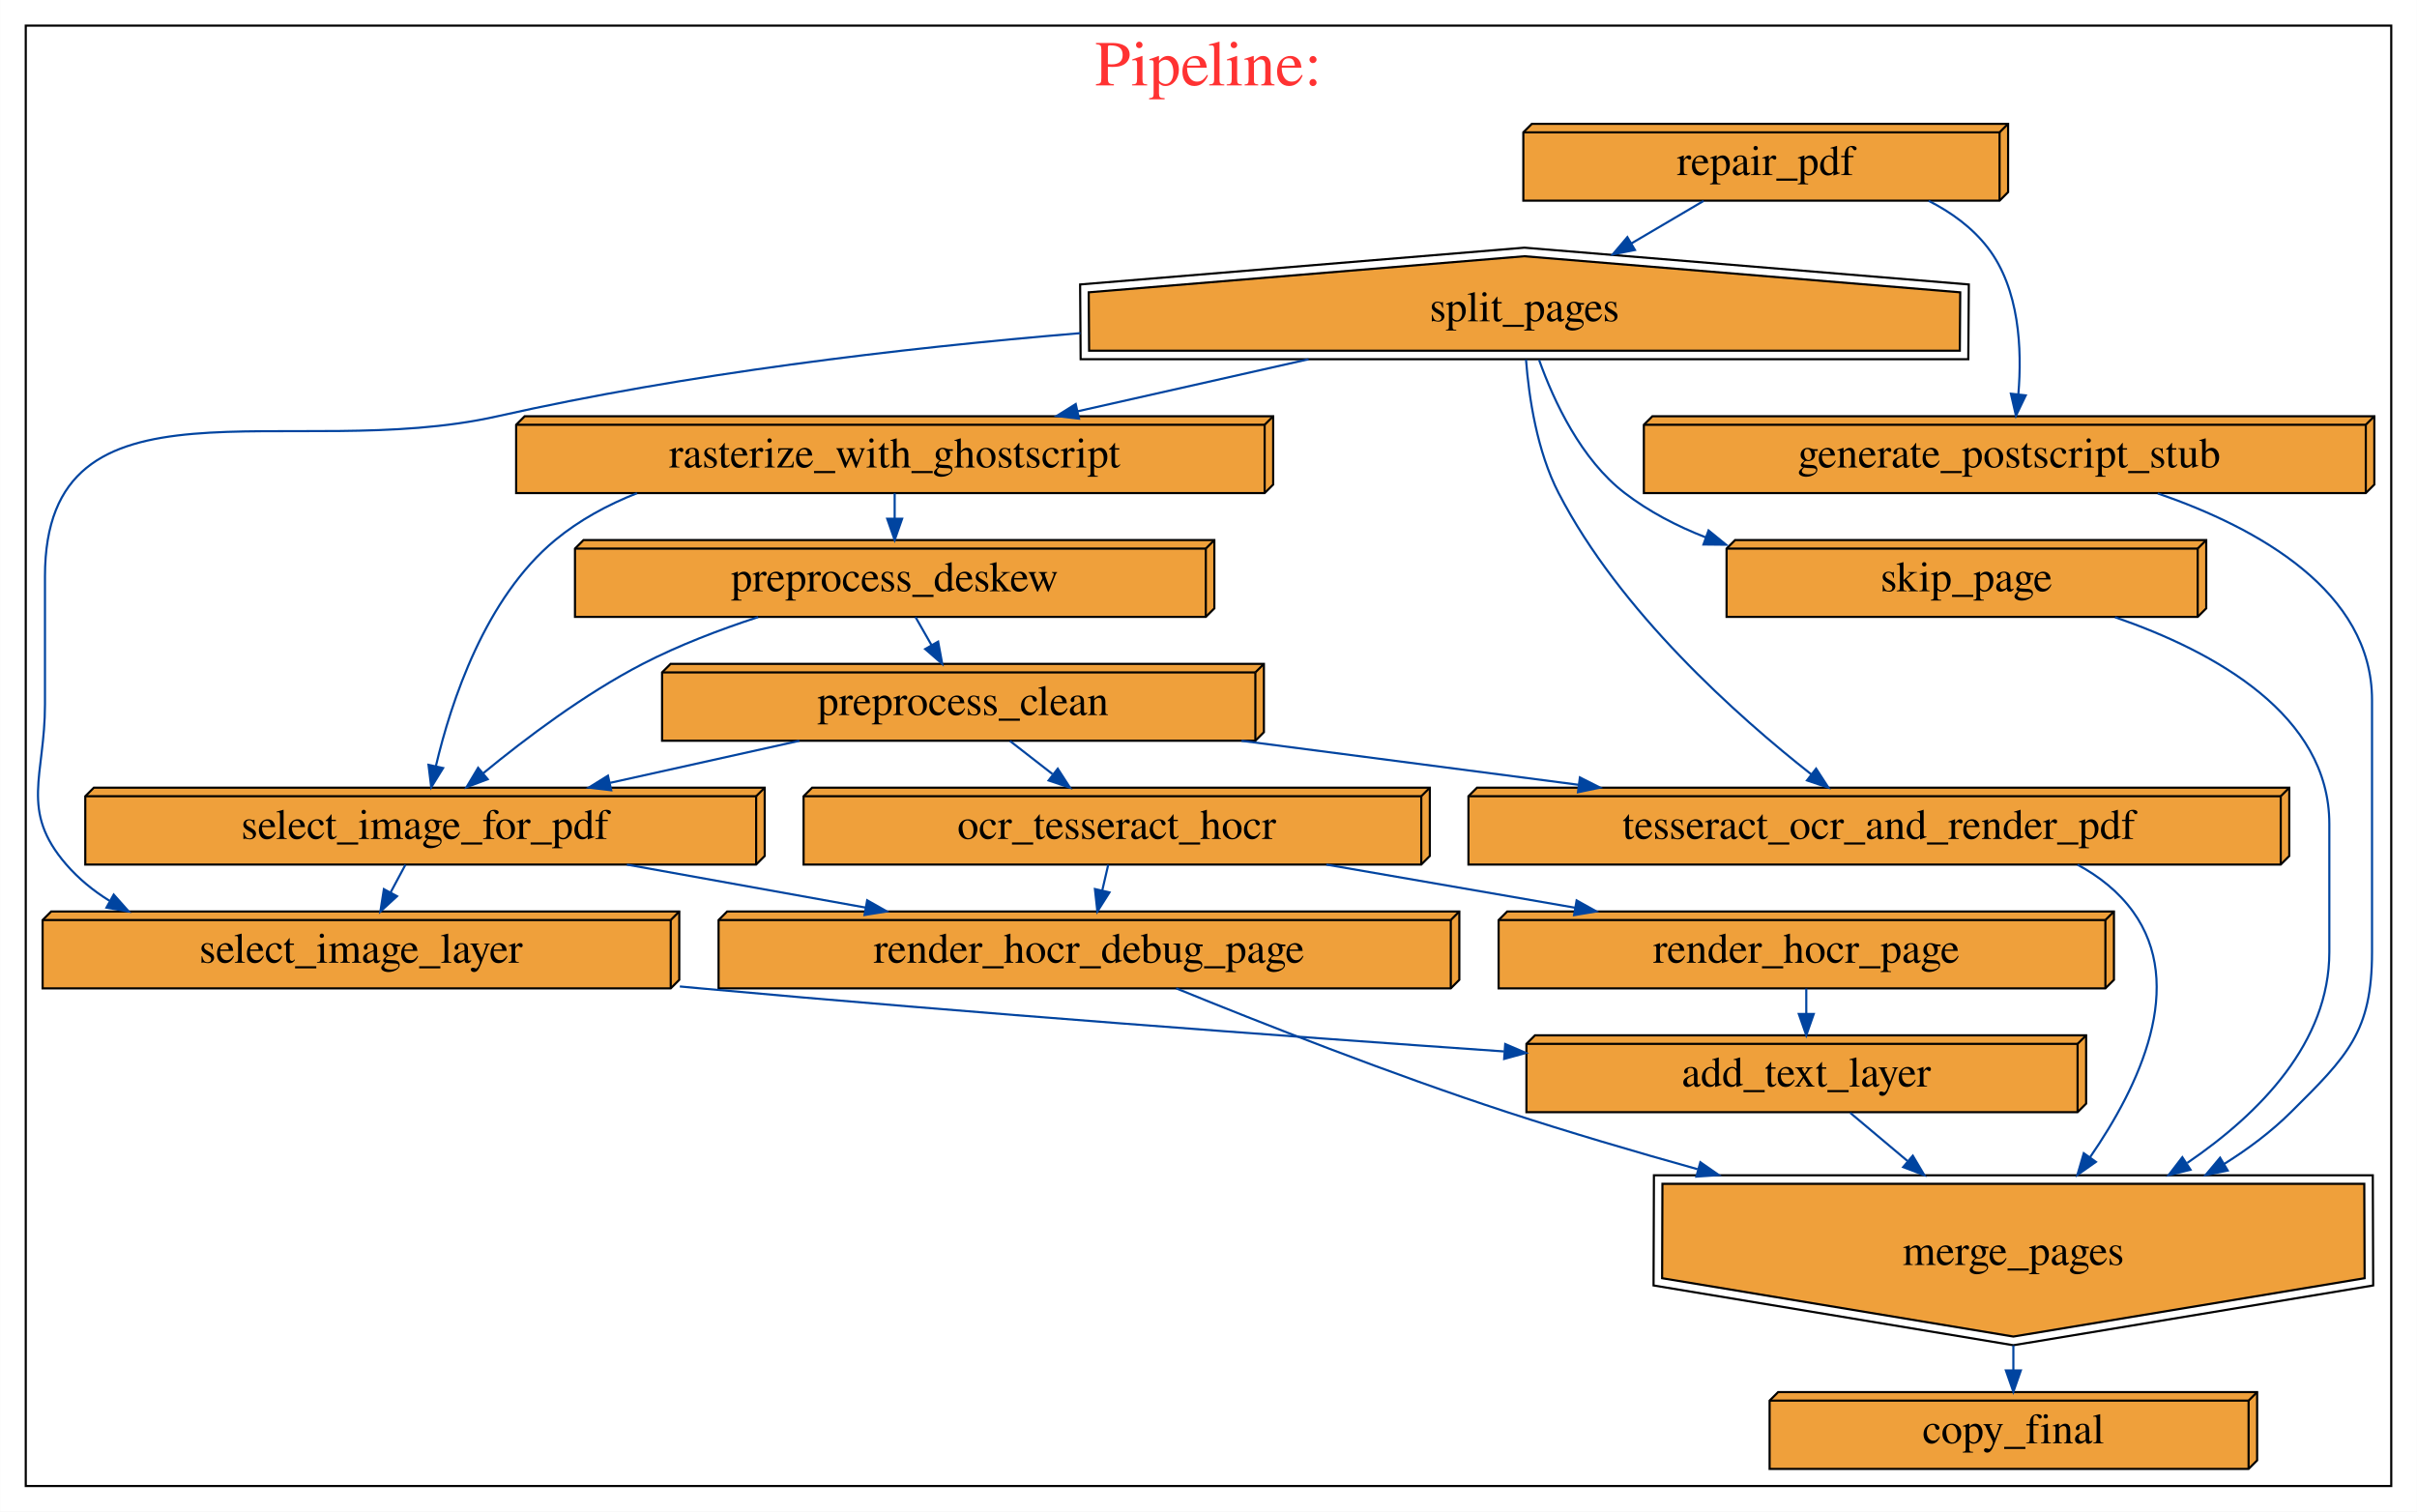
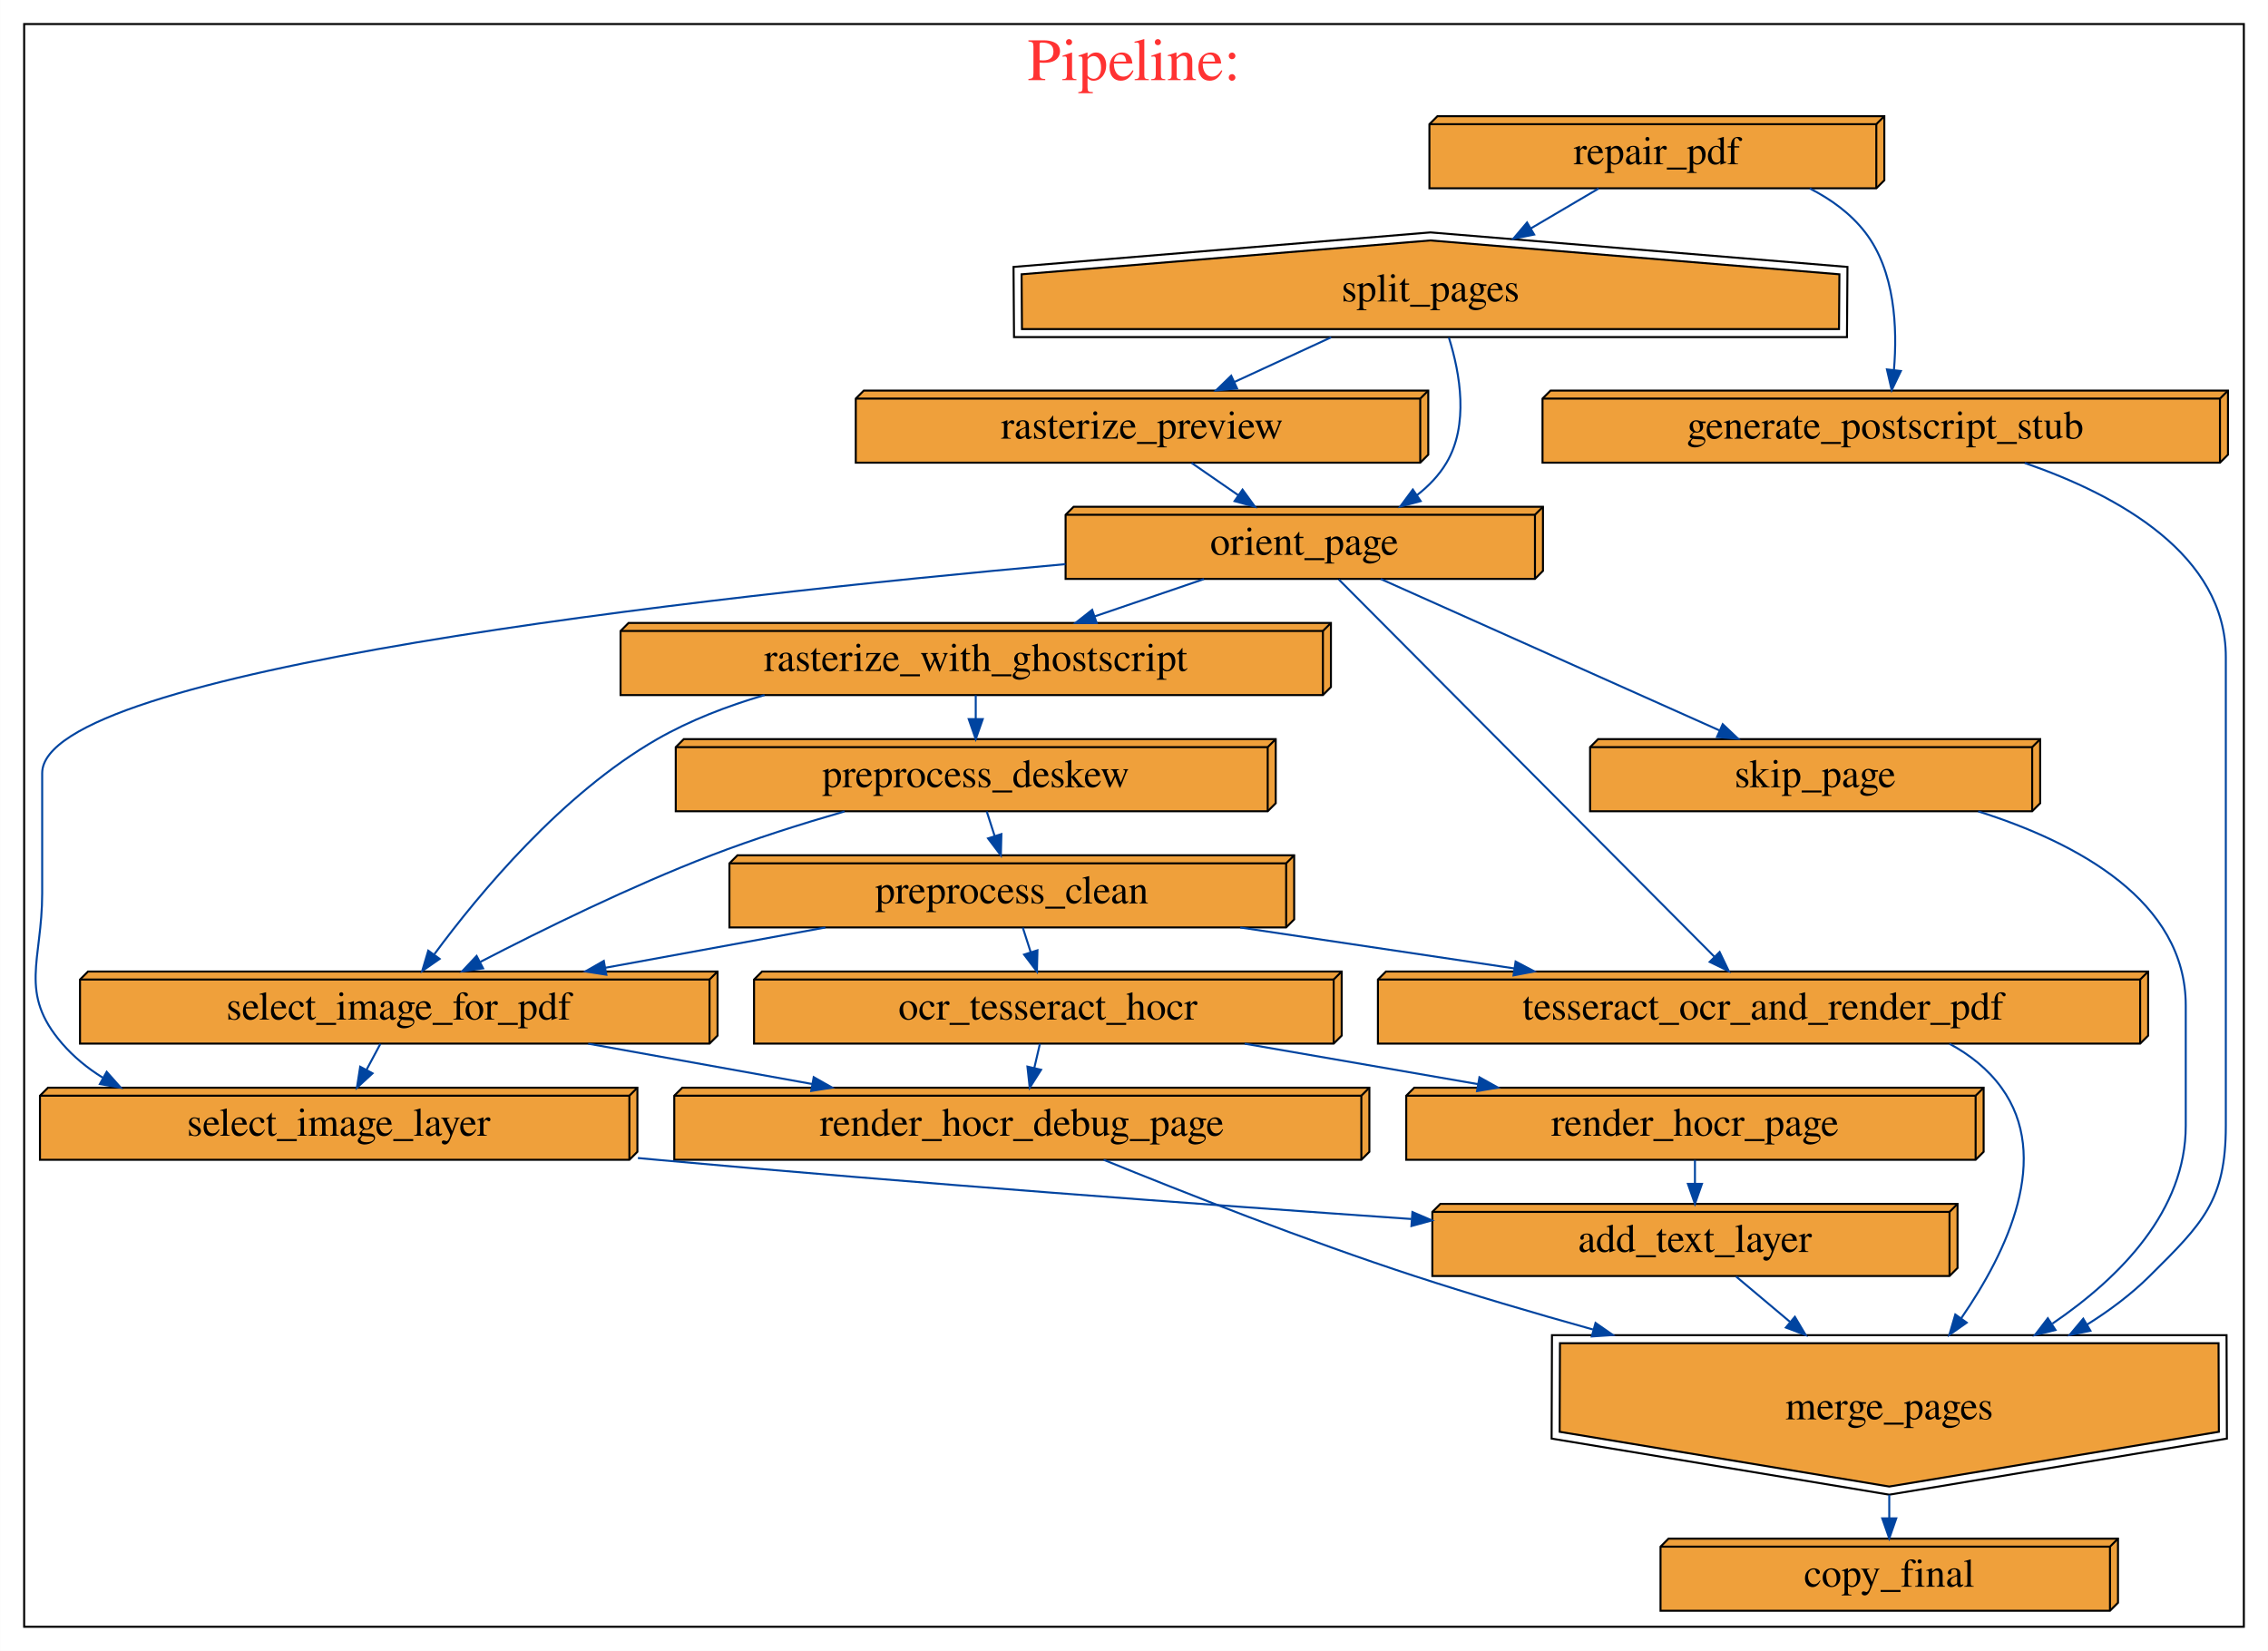
- <svg xmlns="http://www.w3.org/2000/svg" width="1132pt" height="708pt" viewBox="0.00 0.00 1132.00 708.08">
-   <g id="graph0" class="graph" transform="scale(1 1) rotate(0) translate(4 704.083)">
-     <polygon fill="white" stroke="none" points="-4,4 -4,-704.083 1128,-704.083 1128,4 -4,4" />
+ <svg xmlns="http://www.w3.org/2000/svg" width="1132pt" height="824pt" viewBox="0.00 0.00 1132.00 824.08">
+   <g id="graph0" class="graph" transform="scale(1 1) rotate(0) translate(4 820.083)">
+     <polygon fill="white" stroke="none" points="-4,4 -4,-820.083 1128,-820.083 1128,4 -4,4" />
    <g id="clust1" class="cluster">
-       <polygon fill="none" stroke="black" points="8,-8 8,-692.083 1116,-692.083 1116,-8 8,-8" />
-       <text text-anchor="middle" x="562" y="-664.083" font-family="Times,serif" font-size="30.00" fill="#ff3232">Pipeline:</text>
+       <polygon fill="none" stroke="black" points="8,-8 8,-808.083 1116,-808.083 1116,-8 8,-8" />
+       <text text-anchor="middle" x="562" y="-780.083" font-family="Times,serif" font-size="30.00" fill="#ff3232">Pipeline:</text>
    </g>
    <g id="node1" class="node">
-       <polygon fill="#efa03b" stroke="black" points="936.535,-646.083 713.465,-646.083 709.465,-642.083 709.465,-610.083 932.535,-610.083 936.535,-614.083 936.535,-646.083" />
-       <polyline fill="none" stroke="black" points="932.535,-642.083 709.465,-642.083 " />
-       <polyline fill="none" stroke="black" points="932.535,-642.083 932.535,-610.083 " />
-       <polyline fill="none" stroke="black" points="932.535,-642.083 936.535,-646.083 " />
-       <text text-anchor="middle" x="823" y="-622.083" font-family="Times,serif" font-size="20.00">repair_pdf</text>
+       <polygon fill="#efa03b" stroke="black" points="936.535,-762.083 713.465,-762.083 709.465,-758.083 709.465,-726.083 932.535,-726.083 936.535,-730.083 936.535,-762.083" />
+       <polyline fill="none" stroke="black" points="932.535,-758.083 709.465,-758.083 " />
+       <polyline fill="none" stroke="black" points="932.535,-758.083 932.535,-726.083 " />
+       <polyline fill="none" stroke="black" points="932.535,-758.083 936.535,-762.083 " />
+       <text text-anchor="middle" x="823" y="-738.083" font-family="Times,serif" font-size="20.00">repair_pdf</text>
    </g>
    <g id="node2" class="node">
-       <polygon fill="#efa03b" stroke="black" points="914.112,-567.155 710,-584.057 505.888,-567.155 506.078,-539.806 913.922,-539.806 914.112,-567.155" />
-       <polygon fill="none" stroke="black" points="918.134,-570.834 710,-588.069 501.866,-570.834 502.11,-535.808 917.89,-535.808 918.134,-570.834" />
-       <text text-anchor="middle" x="710" y="-553.596" font-family="Times,serif" font-size="20.00">split_pages</text>
+       <polygon fill="#efa03b" stroke="black" points="914.112,-683.155 710,-700.057 505.888,-683.155 506.078,-655.806 913.922,-655.806 914.112,-683.155" />
+       <polygon fill="none" stroke="black" points="918.134,-686.834 710,-704.069 501.866,-686.834 502.11,-651.808 917.89,-651.808 918.134,-686.834" />
+       <text text-anchor="middle" x="710" y="-669.596" font-family="Times,serif" font-size="20.00">split_pages</text>
    </g>
    <g id="edge1" class="edge">
-       <path fill="none" stroke="#0044a0" d="M793.9,-609.961C783.582,-603.89 771.656,-596.873 760.092,-590.069" />
-       <polygon fill="#0044a0" stroke="#0044a0" points="761.747,-586.982 751.353,-584.927 758.197,-593.015 761.747,-586.982" />
-     </g>
-     <g id="node14" class="node">
-       <polygon fill="#efa03b" stroke="black" points="1108.08,-509.109 769.918,-509.109 765.918,-505.109 765.918,-473.109 1104.08,-473.109 1108.08,-477.109 1108.08,-509.109" />
-       <polyline fill="none" stroke="black" points="1104.08,-505.109 765.918,-505.109 " />
-       <polyline fill="none" stroke="black" points="1104.08,-505.109 1104.08,-473.109 " />
-       <polyline fill="none" stroke="black" points="1104.08,-505.109 1108.08,-509.109 " />
-       <text text-anchor="middle" x="937" y="-485.109" font-family="Times,serif" font-size="20.00">generate_postscript_stub</text>
-     </g>
-     <g id="edge19" class="edge">
-       <path fill="none" stroke="#0044a0" d="M899.32,-610.004C909.979,-604.592 919.748,-597.466 927,-588.083 941.916,-568.78 943.099,-540.385 941.345,-519.486" />
-       <polygon fill="#0044a0" stroke="#0044a0" points="944.8,-518.881 940.218,-509.328 937.843,-519.653 944.8,-518.881" />
+       <path fill="none" stroke="#0044a0" d="M793.9,-725.961C783.582,-719.89 771.656,-712.873 760.092,-706.069" />
+       <polygon fill="#0044a0" stroke="#0044a0" points="761.747,-702.982 751.353,-700.927 758.197,-709.015 761.747,-702.982" />
+     </g>
+     <g id="node16" class="node">
+       <polygon fill="#efa03b" stroke="black" points="1108.08,-625.109 769.918,-625.109 765.918,-621.109 765.918,-589.109 1104.08,-589.109 1108.08,-593.109 1108.08,-625.109" />
+       <polyline fill="none" stroke="black" points="1104.08,-621.109 765.918,-621.109 " />
+       <polyline fill="none" stroke="black" points="1104.08,-621.109 1104.08,-589.109 " />
+       <polyline fill="none" stroke="black" points="1104.08,-621.109 1108.08,-625.109 " />
+       <text text-anchor="middle" x="937" y="-601.109" font-family="Times,serif" font-size="20.00">generate_postscript_stub</text>
+     </g>
+     <g id="edge22" class="edge">
+       <path fill="none" stroke="#0044a0" d="M899.32,-726.004C909.979,-720.592 919.748,-713.466 927,-704.083 941.916,-684.78 943.099,-656.385 941.345,-635.486" />
+       <polygon fill="#0044a0" stroke="#0044a0" points="944.8,-634.881 940.218,-625.328 937.843,-635.653 944.8,-634.881" />
    </g>
    <g id="node3" class="node">
-       <polygon fill="#efa03b" stroke="black" points="592.299,-509.109 241.701,-509.109 237.701,-505.109 237.701,-473.109 588.299,-473.109 592.299,-477.109 592.299,-509.109" />
-       <polyline fill="none" stroke="black" points="588.299,-505.109 237.701,-505.109 " />
-       <polyline fill="none" stroke="black" points="588.299,-505.109 588.299,-473.109 " />
-       <polyline fill="none" stroke="black" points="588.299,-505.109 592.299,-509.109 " />
-       <text text-anchor="middle" x="415" y="-485.109" font-family="Times,serif" font-size="20.00">rasterize_with_ghostscript</text>
+       <polygon fill="#efa03b" stroke="black" points="708.883,-625.109 427.117,-625.109 423.117,-621.109 423.117,-589.109 704.883,-589.109 708.883,-593.109 708.883,-625.109" />
+       <polyline fill="none" stroke="black" points="704.883,-621.109 423.117,-621.109 " />
+       <polyline fill="none" stroke="black" points="704.883,-621.109 704.883,-589.109 " />
+       <polyline fill="none" stroke="black" points="704.883,-621.109 708.883,-625.109 " />
+       <text text-anchor="middle" x="566" y="-601.109" font-family="Times,serif" font-size="20.00">rasterize_preview</text>
    </g>
    <g id="edge2" class="edge">
-       <path fill="none" stroke="#0044a0" d="M608.89,-535.808C573.672,-527.87 534.524,-519.048 500.679,-511.42" />
-       <polygon fill="#0044a0" stroke="#0044a0" points="501.345,-507.982 490.82,-509.198 499.806,-514.811 501.345,-507.982" />
-     </g>
-     <g id="node9" class="node">
+       <path fill="none" stroke="#0044a0" d="M660.443,-651.715C644.813,-644.498 627.615,-636.558 612.226,-629.452" />
+       <polygon fill="#0044a0" stroke="#0044a0" points="613.454,-626.165 602.908,-625.15 610.52,-632.52 613.454,-626.165" />
+     </g>
+     <g id="node4" class="node">
+       <polygon fill="#efa03b" stroke="black" points="766.148,-567.109 531.852,-567.109 527.852,-563.109 527.852,-531.109 762.148,-531.109 766.148,-535.109 766.148,-567.109" />
+       <polyline fill="none" stroke="black" points="762.148,-563.109 527.852,-563.109 " />
+       <polyline fill="none" stroke="black" points="762.148,-563.109 762.148,-531.109 " />
+       <polyline fill="none" stroke="black" points="762.148,-563.109 766.148,-567.109 " />
+       <text text-anchor="middle" x="647" y="-543.109" font-family="Times,serif" font-size="20.00">orient_page</text>
+     </g>
+     <g id="edge4" class="edge">
+       <path fill="none" stroke="#0044a0" d="M719.184,-651.557C724.864,-633.356 729.158,-607.968 718,-589.109 714.258,-582.785 709.086,-577.418 703.224,-572.88" />
+       <polygon fill="#0044a0" stroke="#0044a0" points="705.107,-569.928 694.871,-567.195 701.168,-575.715 705.107,-569.928" />
+     </g>
+     <g id="edge3" class="edge">
+       <path fill="none" stroke="#0044a0" d="M590.743,-589.003C598.123,-583.901 606.33,-578.227 614.143,-572.825" />
+       <polygon fill="#0044a0" stroke="#0044a0" points="616.174,-575.677 622.409,-567.111 612.193,-569.919 616.174,-575.677" />
+     </g>
+     <g id="node5" class="node">
+       <polygon fill="#efa03b" stroke="black" points="660.299,-509.109 309.701,-509.109 305.701,-505.109 305.701,-473.109 656.299,-473.109 660.299,-477.109 660.299,-509.109" />
+       <polyline fill="none" stroke="black" points="656.299,-505.109 305.701,-505.109 " />
+       <polyline fill="none" stroke="black" points="656.299,-505.109 656.299,-473.109 " />
+       <polyline fill="none" stroke="black" points="656.299,-505.109 660.299,-509.109 " />
+       <text text-anchor="middle" x="483" y="-485.109" font-family="Times,serif" font-size="20.00">rasterize_with_ghostscript</text>
+     </g>
+     <g id="edge5" class="edge">
+       <path fill="none" stroke="#0044a0" d="M596.903,-531.003C579.736,-525.141 560.358,-518.524 542.518,-512.433" />
+       <polygon fill="#0044a0" stroke="#0044a0" points="543.384,-509.03 532.79,-509.111 541.122,-515.654 543.384,-509.03" />
+     </g>
+     <g id="node11" class="node">
      <polygon fill="#efa03b" stroke="black" points="314.109,-277.109 19.891,-277.109 15.891,-273.109 15.891,-241.109 310.109,-241.109 314.109,-245.109 314.109,-277.109" />
      <polyline fill="none" stroke="black" points="310.109,-273.109 15.891,-273.109 " />
      <polyline fill="none" stroke="black" points="310.109,-273.109 310.109,-241.109 " />
      <polyline fill="none" stroke="black" points="310.109,-273.109 314.109,-277.109 " />
      <text text-anchor="middle" x="165" y="-253.109" font-family="Times,serif" font-size="20.00">select_image_layer</text>
    </g>
-     <g id="edge11" class="edge">
-       <path fill="none" stroke="#0044a0" d="M501.985,-548.028C416.651,-540.897 317.351,-528.985 229,-509.109 131.492,-487.174 17,-534.054 17,-434.109 17,-434.109 17,-434.109 17,-374.109 17,-340.481 4.979,-324.525 27,-299.109 32.8,-292.415 39.654,-286.828 47.156,-282.17" />
+     <g id="edge14" class="edge">
+       <path fill="none" stroke="#0044a0" d="M527.761,-538.463C345.118,-522.06 17,-485.447 17,-434.109 17,-434.109 17,-434.109 17,-374.109 17,-340.481 4.979,-324.525 27,-299.109 32.8,-292.415 39.654,-286.828 47.156,-282.17" />
      <polygon fill="#0044a0" stroke="#0044a0" points="49.199,-285.038 56.236,-277.118 45.796,-278.921 49.199,-285.038" />
    </g>
-     <g id="node12" class="node">
-       <polygon fill="#efa03b" stroke="black" points="1029.34,-451.109 808.662,-451.109 804.662,-447.109 804.662,-415.109 1025.34,-415.109 1029.34,-419.109 1029.34,-451.109" />
-       <polyline fill="none" stroke="black" points="1025.34,-447.109 804.662,-447.109 " />
-       <polyline fill="none" stroke="black" points="1025.34,-447.109 1025.34,-415.109 " />
-       <polyline fill="none" stroke="black" points="1025.34,-447.109 1029.34,-451.109 " />
-       <text text-anchor="middle" x="917" y="-427.109" font-family="Times,serif" font-size="20.00">skip_page</text>
-     </g>
-     <g id="edge16" class="edge">
-       <path fill="none" stroke="#0044a0" d="M716.849,-535.484C723.825,-515.965 736.562,-488.763 757,-473.109 768.342,-464.422 781.352,-457.641 794.947,-452.352" />
-       <polygon fill="#0044a0" stroke="#0044a0" points="796.223,-455.612 804.44,-448.923 793.845,-449.029 796.223,-455.612" />
-     </g>
-     <g id="node13" class="node">
+     <g id="node14" class="node">
+       <polygon fill="#efa03b" stroke="black" points="1014.34,-451.109 793.662,-451.109 789.662,-447.109 789.662,-415.109 1010.34,-415.109 1014.34,-419.109 1014.34,-451.109" />
+       <polyline fill="none" stroke="black" points="1010.34,-447.109 789.662,-447.109 " />
+       <polyline fill="none" stroke="black" points="1010.34,-447.109 1010.34,-415.109 " />
+       <polyline fill="none" stroke="black" points="1010.34,-447.109 1014.34,-451.109 " />
+       <text text-anchor="middle" x="902" y="-427.109" font-family="Times,serif" font-size="20.00">skip_page</text>
+     </g>
+     <g id="edge19" class="edge">
+       <path fill="none" stroke="#0044a0" d="M685.176,-531.042C730.244,-510.894 805.236,-477.369 854.145,-455.503" />
+       <polygon fill="#0044a0" stroke="#0044a0" points="855.862,-458.57 863.563,-451.293 853.005,-452.179 855.862,-458.57" />
+     </g>
+     <g id="node15" class="node">
      <polygon fill="#efa03b" stroke="black" points="1068.24,-335.109 687.76,-335.109 683.76,-331.109 683.76,-299.109 1064.24,-299.109 1068.24,-303.109 1068.24,-335.109" />
      <polyline fill="none" stroke="black" points="1064.24,-331.109 683.76,-331.109 " />
      <polyline fill="none" stroke="black" points="1064.24,-331.109 1064.24,-299.109 " />
      <polyline fill="none" stroke="black" points="1064.24,-331.109 1068.24,-335.109 " />
      <text text-anchor="middle" x="876" y="-311.109" font-family="Times,serif" font-size="20.00">tesseract_ocr_and_render_pdf</text>
    </g>
-     <g id="edge18" class="edge">
-       <path fill="none" stroke="#0044a0" d="M710.717,-535.657C712.098,-517.744 715.879,-492.693 726,-473.109 754.651,-417.673 809.56,-368.731 844.403,-341.318" />
-       <polygon fill="#0044a0" stroke="#0044a0" points="846.607,-344.038 852.372,-335.148 842.322,-338.503 846.607,-344.038" />
-     </g>
-     <g id="node4" class="node">
-       <polygon fill="#efa03b" stroke="black" points="564.742,-451.109 269.258,-451.109 265.258,-447.109 265.258,-415.109 560.742,-415.109 564.742,-419.109 564.742,-451.109" />
-       <polyline fill="none" stroke="black" points="560.742,-447.109 265.258,-447.109 " />
-       <polyline fill="none" stroke="black" points="560.742,-447.109 560.742,-415.109 " />
-       <polyline fill="none" stroke="black" points="560.742,-447.109 564.742,-451.109 " />
-       <text text-anchor="middle" x="415" y="-427.109" font-family="Times,serif" font-size="20.00">preprocess_deskew</text>
-     </g>
-     <g id="edge3" class="edge">
-       <path fill="none" stroke="#0044a0" d="M415,-473.003C415,-469.312 415,-465.322 415,-461.352" />
-       <polygon fill="#0044a0" stroke="#0044a0" points="418.5,-461.111 415,-451.111 411.5,-461.111 418.5,-461.111" />
-     </g>
-     <g id="node8" class="node">
+     <g id="edge21" class="edge">
+       <path fill="none" stroke="#0044a0" d="M664.212,-530.822C704.512,-490.347 805.091,-389.328 851.647,-342.569" />
+       <polygon fill="#0044a0" stroke="#0044a0" points="854.325,-344.84 858.9,-335.284 849.364,-339.901 854.325,-344.84" />
+     </g>
+     <g id="node6" class="node">
+       <polygon fill="#efa03b" stroke="black" points="632.742,-451.109 337.258,-451.109 333.258,-447.109 333.258,-415.109 628.742,-415.109 632.742,-419.109 632.742,-451.109" />
+       <polyline fill="none" stroke="black" points="628.742,-447.109 333.258,-447.109 " />
+       <polyline fill="none" stroke="black" points="628.742,-447.109 628.742,-415.109 " />
+       <polyline fill="none" stroke="black" points="628.742,-447.109 632.742,-451.109 " />
+       <text text-anchor="middle" x="483" y="-427.109" font-family="Times,serif" font-size="20.00">preprocess_deskew</text>
+     </g>
+     <g id="edge6" class="edge">
+       <path fill="none" stroke="#0044a0" d="M483,-473.003C483,-469.312 483,-465.322 483,-461.352" />
+       <polygon fill="#0044a0" stroke="#0044a0" points="486.5,-461.111 483,-451.111 479.5,-461.111 486.5,-461.111" />
+     </g>
+     <g id="node10" class="node">
      <polygon fill="#efa03b" stroke="black" points="354.119,-335.109 39.881,-335.109 35.881,-331.109 35.881,-299.109 350.119,-299.109 354.119,-303.109 354.119,-335.109" />
      <polyline fill="none" stroke="black" points="350.119,-331.109 35.881,-331.109 " />
      <polyline fill="none" stroke="black" points="350.119,-331.109 350.119,-299.109 " />
      <polyline fill="none" stroke="black" points="350.119,-331.109 354.119,-335.109 " />
      <text text-anchor="middle" x="195" y="-311.109" font-family="Times,serif" font-size="20.00">select_image_for_pdf</text>
    </g>
-     <g id="edge9" class="edge">
-       <path fill="none" stroke="#0044a0" d="M294.315,-473.06C280.461,-467.585 267.283,-460.434 256,-451.109 223.245,-424.039 207.251,-375.559 200.099,-345.207" />
-       <polygon fill="#0044a0" stroke="#0044a0" points="203.486,-344.31 197.925,-335.292 196.648,-345.809 203.486,-344.31" />
-     </g>
-     <g id="node5" class="node">
-       <polygon fill="#efa03b" stroke="black" points="587.95,-393.109 310.05,-393.109 306.05,-389.109 306.05,-357.109 583.95,-357.109 587.95,-361.109 587.95,-393.109" />
-       <polyline fill="none" stroke="black" points="583.95,-389.109 306.05,-389.109 " />
-       <polyline fill="none" stroke="black" points="583.95,-389.109 583.95,-357.109 " />
-       <polyline fill="none" stroke="black" points="583.95,-389.109 587.95,-393.109 " />
-       <text text-anchor="middle" x="447" y="-369.109" font-family="Times,serif" font-size="20.00">preprocess_clean</text>
-     </g>
-     <g id="edge4" class="edge">
-       <path fill="none" stroke="#0044a0" d="M424.775,-415.003C427.132,-410.878 429.703,-406.379 432.232,-401.952" />
-       <polygon fill="#0044a0" stroke="#0044a0" points="435.362,-403.53 437.285,-393.111 429.285,-400.057 435.362,-403.53" />
-     </g>
-     <g id="edge8" class="edge">
-       <path fill="none" stroke="#0044a0" d="M351.041,-415.02C333.086,-409.151 313.871,-401.82 297,-393.109 269.828,-379.08 242.065,-358.149 222.377,-341.96" />
-       <polygon fill="#0044a0" stroke="#0044a0" points="224.378,-339.071 214.46,-335.347 219.891,-344.444 224.378,-339.071" />
-     </g>
-     <g id="node6" class="node">
+     <g id="edge12" class="edge">
+       <path fill="none" stroke="#0044a0" d="M377.567,-473.091C359.004,-467.659 340.397,-460.511 324,-451.109 276.505,-423.877 235.143,-374.068 212.753,-343.738" />
+       <polygon fill="#0044a0" stroke="#0044a0" points="215.39,-341.412 206.69,-335.366 209.721,-345.518 215.39,-341.412" />
+     </g>
+     <g id="node7" class="node">
+       <polygon fill="#efa03b" stroke="black" points="641.95,-393.109 364.05,-393.109 360.05,-389.109 360.05,-357.109 637.95,-357.109 641.95,-361.109 641.95,-393.109" />
+       <polyline fill="none" stroke="black" points="637.95,-389.109 360.05,-389.109 " />
+       <polyline fill="none" stroke="black" points="637.95,-389.109 637.95,-357.109 " />
+       <polyline fill="none" stroke="black" points="637.95,-389.109 641.95,-393.109 " />
+       <text text-anchor="middle" x="501" y="-369.109" font-family="Times,serif" font-size="20.00">preprocess_clean</text>
+     </g>
+     <g id="edge7" class="edge">
+       <path fill="none" stroke="#0044a0" d="M488.498,-415.003C489.755,-411.095 491.119,-406.852 492.468,-402.652" />
+       <polygon fill="#0044a0" stroke="#0044a0" points="495.807,-403.702 495.535,-393.111 489.143,-401.56 495.807,-403.702" />
+     </g>
+     <g id="edge11" class="edge">
+       <path fill="none" stroke="#0044a0" d="M417.515,-415.016C396.072,-408.823 372.295,-401.313 351,-393.109 310.847,-377.641 266.808,-356.013 235.791,-339.955" />
+       <polygon fill="#0044a0" stroke="#0044a0" points="237.087,-336.684 226.602,-335.163 233.85,-342.89 237.087,-336.684" />
+     </g>
+     <g id="node8" class="node">
      <polygon fill="#efa03b" stroke="black" points="665.666,-335.109 376.334,-335.109 372.334,-331.109 372.334,-299.109 661.666,-299.109 665.666,-303.109 665.666,-335.109" />
      <polyline fill="none" stroke="black" points="661.666,-331.109 372.334,-331.109 " />
      <polyline fill="none" stroke="black" points="661.666,-331.109 661.666,-299.109 " />
      <polyline fill="none" stroke="black" points="661.666,-331.109 665.666,-335.109 " />
      <text text-anchor="middle" x="519" y="-311.109" font-family="Times,serif" font-size="20.00">ocr_tesseract_hocr</text>
    </g>
-     <g id="edge5" class="edge">
-       <path fill="none" stroke="#0044a0" d="M468.994,-357.003C475.274,-352.118 482.229,-346.709 488.905,-341.516" />
-       <polygon fill="#0044a0" stroke="#0044a0" points="491.396,-344.013 497.141,-335.111 487.099,-338.487 491.396,-344.013" />
-     </g>
-     <g id="edge7" class="edge">
-       <path fill="none" stroke="#0044a0" d="M370.365,-357.079C342.386,-350.862 310.55,-343.787 281.752,-337.388" />
-       <polygon fill="#0044a0" stroke="#0044a0" points="282.225,-333.907 271.704,-335.155 280.707,-340.741 282.225,-333.907" />
-     </g>
-     <g id="edge17" class="edge">
-       <path fill="none" stroke="#0044a0" d="M577.461,-357.079C627.38,-350.563 684.512,-343.106 735.342,-336.47" />
-       <polygon fill="#0044a0" stroke="#0044a0" points="735.957,-339.92 745.42,-335.155 735.051,-332.979 735.957,-339.92" />
-     </g>
-     <g id="node7" class="node">
+     <g id="edge8" class="edge">
+       <path fill="none" stroke="#0044a0" d="M506.498,-357.003C507.755,-353.095 509.119,-348.852 510.468,-344.652" />
+       <polygon fill="#0044a0" stroke="#0044a0" points="513.807,-345.702 513.535,-335.111 507.143,-343.56 513.807,-345.702" />
+     </g>
+     <g id="edge10" class="edge">
+       <path fill="none" stroke="#0044a0" d="M407.944,-357.079C373.227,-350.726 333.62,-343.478 298.057,-336.969" />
+       <polygon fill="#0044a0" stroke="#0044a0" points="298.608,-333.512 288.141,-335.155 297.348,-340.398 298.608,-333.512" />
+     </g>
+     <g id="edge20" class="edge">
+       <path fill="none" stroke="#0044a0" d="M615.04,-357.079C658.311,-350.618 707.783,-343.23 751.935,-336.636" />
+       <polygon fill="#0044a0" stroke="#0044a0" points="752.483,-340.093 761.857,-335.155 751.449,-333.17 752.483,-340.093" />
+     </g>
+     <g id="node9" class="node">
      <polygon fill="#efa03b" stroke="black" points="986.109,-277.109 701.891,-277.109 697.891,-273.109 697.891,-241.109 982.109,-241.109 986.109,-245.109 986.109,-277.109" />
      <polyline fill="none" stroke="black" points="982.109,-273.109 697.891,-273.109 " />
      <polyline fill="none" stroke="black" points="982.109,-273.109 982.109,-241.109 " />
      <polyline fill="none" stroke="black" points="982.109,-273.109 986.109,-277.109 " />
      <text text-anchor="middle" x="842" y="-253.109" font-family="Times,serif" font-size="20.00">render_hocr_page</text>
    </g>
-     <g id="edge6" class="edge">
+     <g id="edge9" class="edge">
      <path fill="none" stroke="#0044a0" d="M617.226,-299.079C654.028,-292.699 696.036,-285.416 733.699,-278.886" />
      <polygon fill="#0044a0" stroke="#0044a0" points="734.429,-282.312 743.685,-277.155 733.234,-275.415 734.429,-282.312" />
    </g>
-     <g id="node11" class="node">
+     <g id="node13" class="node">
      <polygon fill="#efa03b" stroke="black" points="679.486,-277.109 336.514,-277.109 332.514,-273.109 332.514,-241.109 675.486,-241.109 679.486,-245.109 679.486,-277.109" />
      <polyline fill="none" stroke="black" points="675.486,-273.109 332.514,-273.109 " />
      <polyline fill="none" stroke="black" points="675.486,-273.109 675.486,-241.109 " />
      <polyline fill="none" stroke="black" points="675.486,-273.109 679.486,-277.109 " />
      <text text-anchor="middle" x="506" y="-253.109" font-family="Times,serif" font-size="20.00">render_hocr_debug_page</text>
    </g>
-     <g id="edge15" class="edge">
+     <g id="edge18" class="edge">
      <path fill="none" stroke="#0044a0" d="M515.029,-299.003C514.147,-295.204 513.191,-291.087 512.243,-287.002" />
      <polygon fill="#0044a0" stroke="#0044a0" points="515.617,-286.06 509.947,-277.111 508.799,-287.643 515.617,-286.06" />
    </g>
-     <g id="node10" class="node">
+     <g id="node12" class="node">
      <polygon fill="#efa03b" stroke="black" points="973.082,-219.109 714.918,-219.109 710.918,-215.109 710.918,-183.109 969.082,-183.109 973.082,-187.109 973.082,-219.109" />
      <polyline fill="none" stroke="black" points="969.082,-215.109 710.918,-215.109 " />
      <polyline fill="none" stroke="black" points="969.082,-215.109 969.082,-183.109 " />
      <polyline fill="none" stroke="black" points="969.082,-215.109 973.082,-219.109 " />
      <text text-anchor="middle" x="842" y="-195.109" font-family="Times,serif" font-size="20.00">add_text_layer</text>
    </g>
-     <g id="edge12" class="edge">
+     <g id="edge15" class="edge">
      <path fill="none" stroke="#0044a0" d="M842,-241.003C842,-237.312 842,-233.322 842,-229.352" />
      <polygon fill="#0044a0" stroke="#0044a0" points="845.5,-229.111 842,-219.111 838.5,-229.111 845.5,-229.111" />
    </g>
-     <g id="edge10" class="edge">
+     <g id="edge13" class="edge">
      <path fill="none" stroke="#0044a0" d="M185.836,-299.003C183.626,-294.878 181.216,-290.379 178.845,-285.952" />
      <polygon fill="#0044a0" stroke="#0044a0" points="181.915,-284.273 174.108,-277.111 175.745,-287.578 181.915,-284.273" />
    </g>
-     <g id="edge14" class="edge">
+     <g id="edge17" class="edge">
      <path fill="none" stroke="#0044a0" d="M289.577,-299.079C324.86,-292.726 365.115,-285.478 401.259,-278.969" />
      <polygon fill="#0044a0" stroke="#0044a0" points="402.116,-282.372 411.337,-277.155 400.875,-275.482 402.116,-282.372" />
    </g>
-     <g id="edge13" class="edge">
+     <g id="edge16" class="edge">
      <path fill="none" stroke="#0044a0" d="M314.366,-242.002C317.606,-241.697 320.821,-241.399 324,-241.109 451.228,-229.521 596.262,-218.816 700.44,-211.565" />
      <polygon fill="#0044a0" stroke="#0044a0" points="700.976,-215.036 710.71,-210.852 700.491,-208.053 700.976,-215.036" />
    </g>
-     <g id="node15" class="node">
+     <g id="node17" class="node">
      <polygon fill="#efa03b" stroke="black" points="774.472,-105.333 939,-78.005 1103.53,-105.333 1103.37,-149.551 774.625,-149.551 774.472,-105.333" />
      <polygon fill="none" stroke="black" points="770.46,-101.94 939,-73.945 1107.54,-101.94 1107.36,-153.556 770.639,-153.556 770.46,-101.94" />
      <text text-anchor="middle" x="939" y="-111.555" font-family="Times,serif" font-size="20.00">merge_pages</text>
    </g>
-     <g id="edge23" class="edge">
+     <g id="edge26" class="edge">
      <path fill="none" stroke="#0044a0" d="M862.571,-182.814C870.479,-176.165 879.888,-168.254 889.356,-160.293" />
      <polygon fill="#0044a0" stroke="#0044a0" points="891.89,-162.736 897.292,-153.622 887.385,-157.378 891.89,-162.736" />
    </g>
-     <g id="edge24" class="edge">
+     <g id="edge27" class="edge">
      <path fill="none" stroke="#0044a0" d="M546.87,-241.103C586.226,-225.054 647.626,-200.869 702,-183.109 730.59,-173.771 761.415,-164.679 791.074,-156.405" />
      <polygon fill="#0044a0" stroke="#0044a0" points="792.38,-159.675 801.082,-153.632 790.511,-152.93 792.38,-159.675" />
    </g>
-     <g id="edge20" class="edge">
-       <path fill="none" stroke="#0044a0" d="M986.636,-414.956C1033.58,-398.748 1087,-369.103 1087,-318.109 1087,-318.109 1087,-318.109 1087,-258.109 1087,-215.948 1054.81,-182.761 1020.46,-159.346" />
+     <g id="edge23" class="edge">
+       <path fill="none" stroke="#0044a0" d="M983.413,-415.045C1033.05,-399.337 1087,-370.266 1087,-318.109 1087,-318.109 1087,-318.109 1087,-258.109 1087,-215.948 1054.81,-182.761 1020.46,-159.346" />
      <polygon fill="#0044a0" stroke="#0044a0" points="1021.98,-156.158 1011.7,-153.604 1018.15,-162.013 1021.98,-156.158" />
    </g>
-     <g id="edge22" class="edge">
+     <g id="edge25" class="edge">
      <path fill="none" stroke="#0044a0" d="M969.056,-299.033C979.177,-293.579 988.239,-286.44 995,-277.109 1020.03,-242.568 998.243,-195.803 974.929,-162.021" />
      <polygon fill="#0044a0" stroke="#0044a0" points="977.661,-159.825 968.996,-153.728 971.968,-163.897 977.661,-159.825" />
    </g>
-     <g id="edge21" class="edge">
-       <path fill="none" stroke="#0044a0" d="M1006.64,-472.956C1053.58,-456.748 1107,-427.103 1107,-376.109 1107,-376.109 1107,-376.109 1107,-258.109 1107,-220.742 1095.53,-209.426 1069,-183.109 1059.8,-173.988 1049.06,-165.927 1037.76,-158.869" />
+     <g id="edge24" class="edge">
+       <path fill="none" stroke="#0044a0" d="M1006.64,-588.956C1053.58,-572.748 1107,-543.103 1107,-492.109 1107,-492.109 1107,-492.109 1107,-258.109 1107,-220.742 1095.53,-209.426 1069,-183.109 1059.8,-173.988 1049.06,-165.927 1037.76,-158.869" />
      <polygon fill="#0044a0" stroke="#0044a0" points="1039.41,-155.777 1029.03,-153.665 1035.83,-161.791 1039.41,-155.777" />
    </g>
-     <g id="node16" class="node">
+     <g id="node18" class="node">
      <polygon fill="#efa03b" stroke="black" points="1053.18,-52 828.822,-52 824.822,-48 824.822,-16 1049.18,-16 1053.18,-20 1053.18,-52" />
      <polyline fill="none" stroke="black" points="1049.18,-48 824.822,-48 " />
      <polyline fill="none" stroke="black" points="1049.18,-48 1049.18,-16 " />
      <polyline fill="none" stroke="black" points="1049.18,-48 1053.18,-52 " />
      <text text-anchor="middle" x="939" y="-28" font-family="Times,serif" font-size="20.00">copy_final</text>
    </g>
-     <g id="edge25" class="edge">
+     <g id="edge28" class="edge">
      <path fill="none" stroke="#0044a0" d="M939,-73.867C939,-69.892 939,-65.942 939,-62.168" />
      <polygon fill="#0044a0" stroke="#0044a0" points="942.5,-62.121 939,-52.121 935.5,-62.121 942.5,-62.121" />
    </g>
  </g>
</svg>
